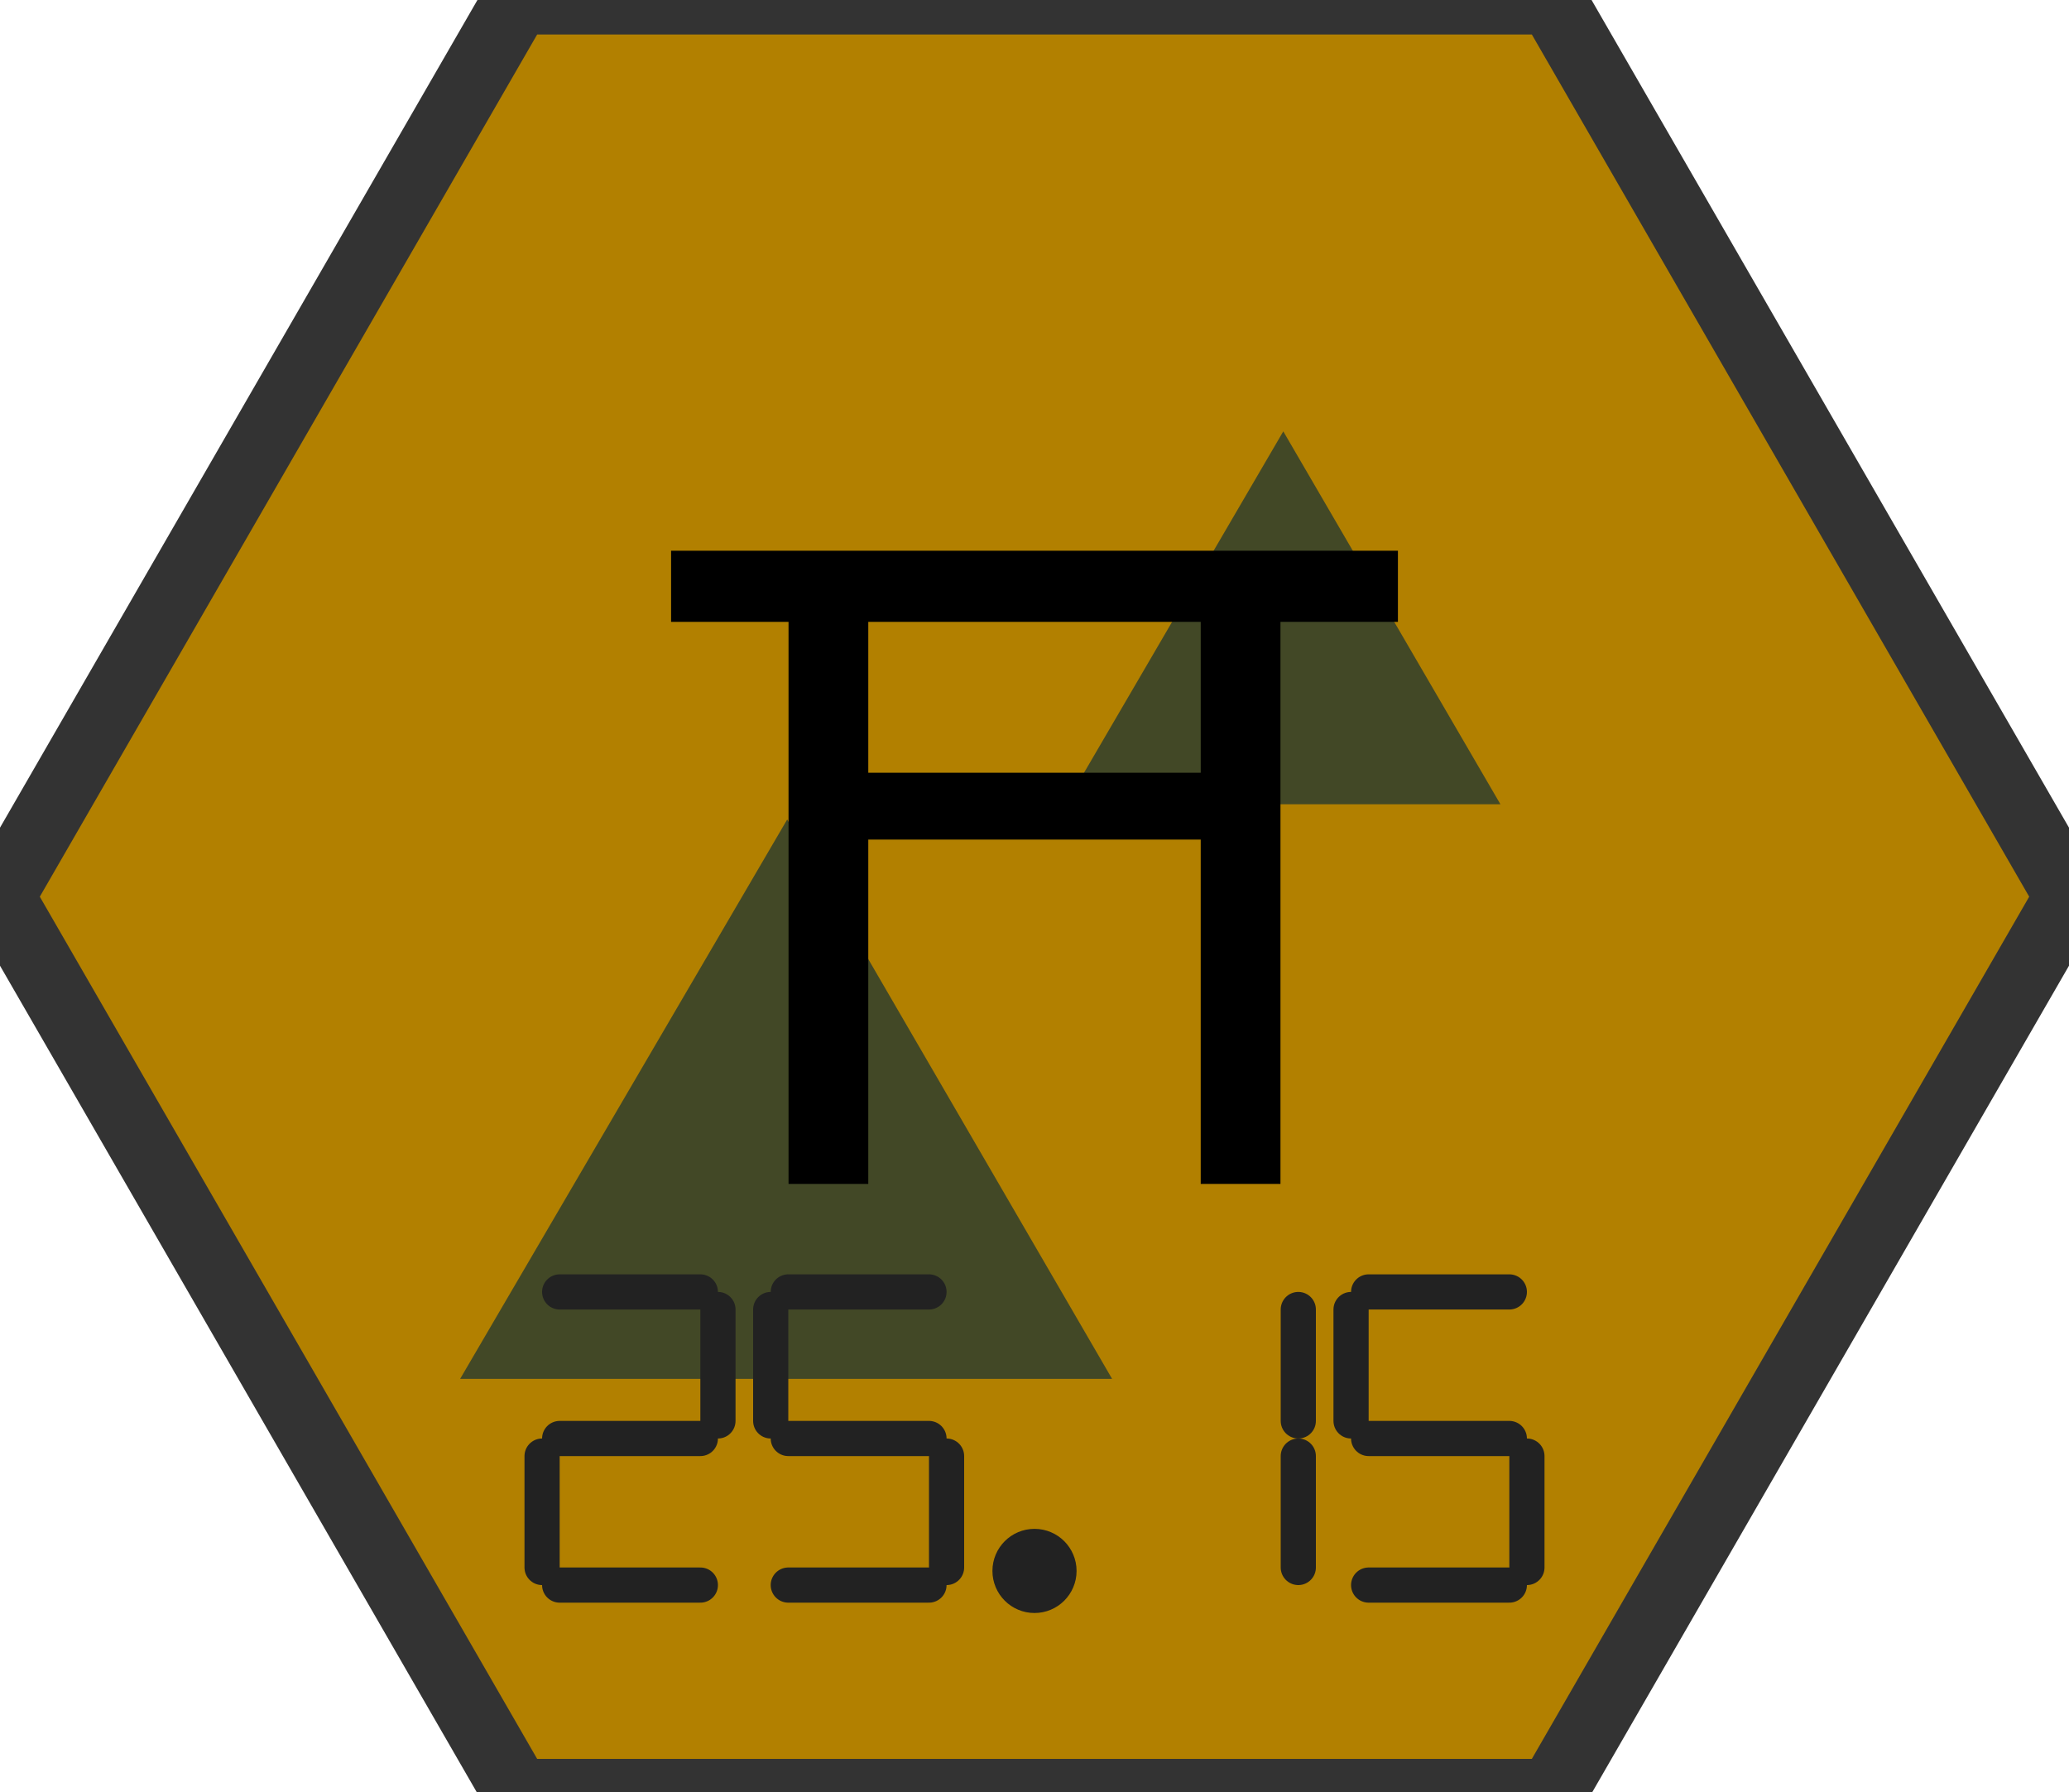
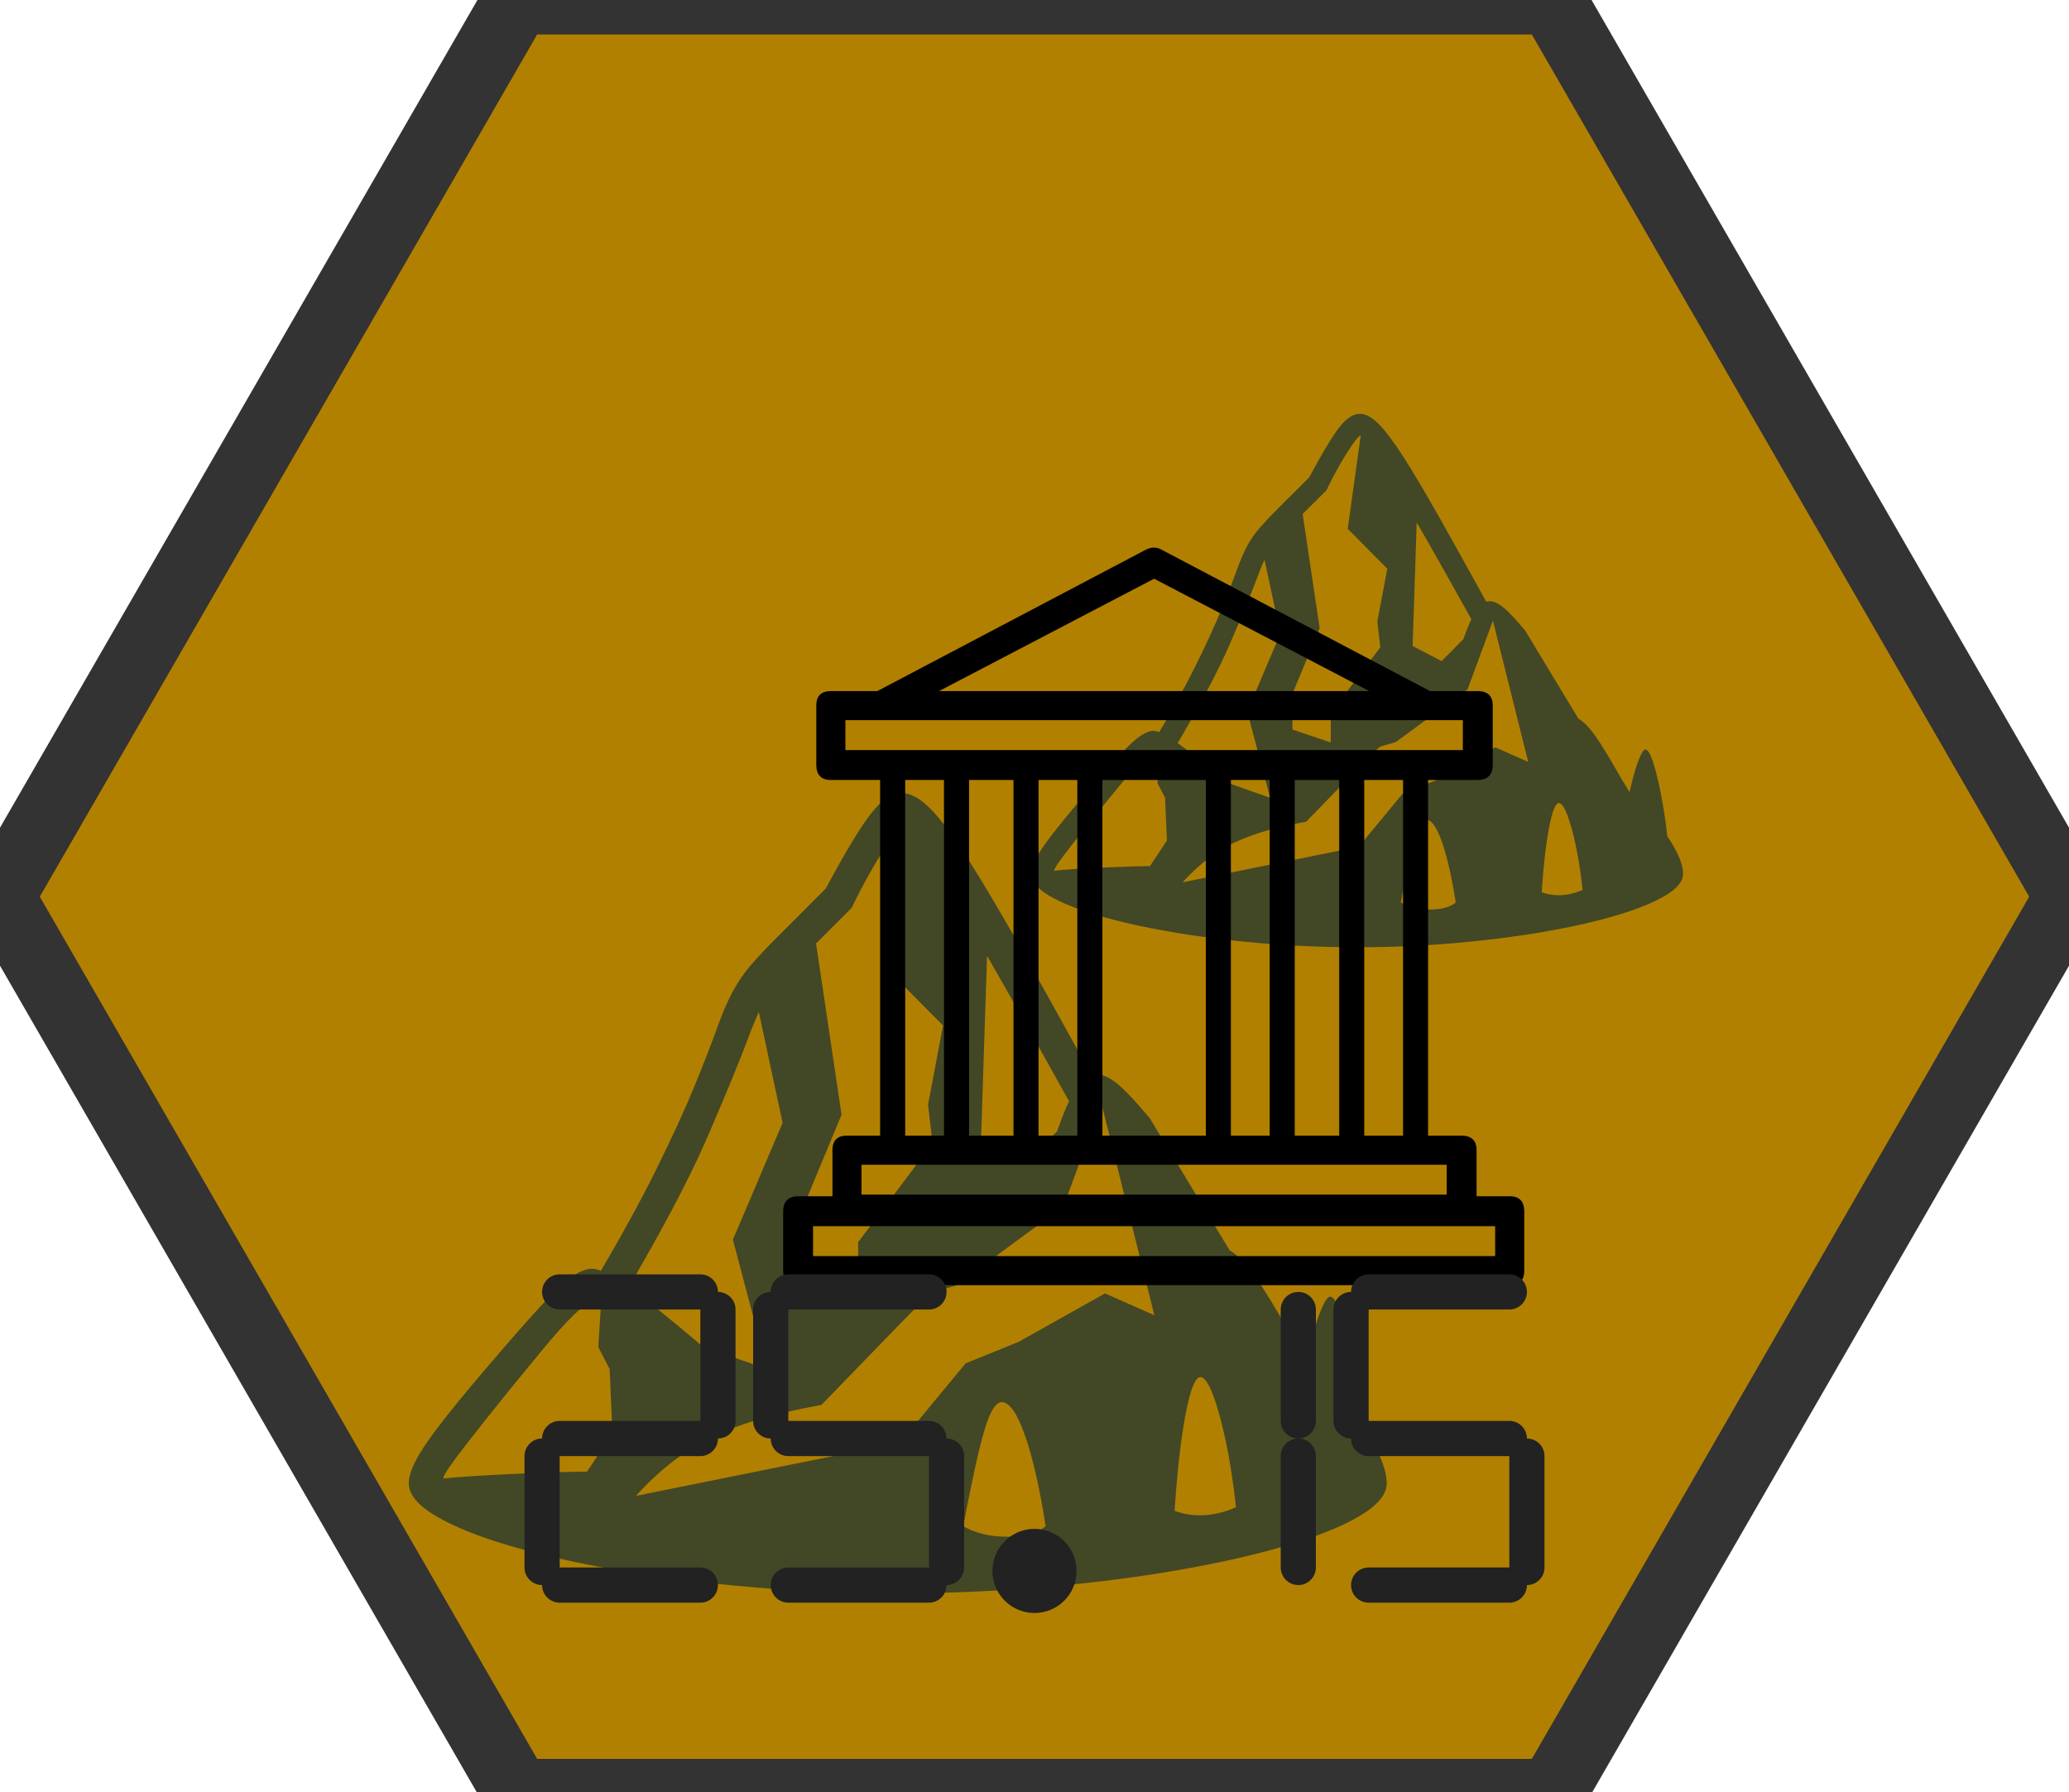
<svg xmlns="http://www.w3.org/2000/svg" xmlns:xlink="http://www.w3.org/1999/xlink" width="60.00" height="51.96" viewBox="0 0 60.00 51.96">
  <a xlink:href="/wiki/25-15/">
    <polygon points="15.0,0.0 45.0,0.0 60.0,26.0 45.0,52.0 15.0,52.0 0.0,26.0" fill="#b28000" stroke="#333333" stroke-width="2" />
-     <text x="22.8" y="33.2" text-anchor="middle" dominant-baseline="middle" font-size="24" font-family="system-ui, sans-serif" fill="#424826">⛰︎</text>
-     <text x="37.2" y="18.8" text-anchor="middle" dominant-baseline="middle" font-size="16.0" font-family="system-ui, sans-serif" fill="#424826">⛰︎</text>
-     <text x="30.0" y="26.0" text-anchor="middle" dominant-baseline="middle" font-size="24" font-family="system-ui, sans-serif" fill="#000000">⛩︎</text>
+     <g transform="translate(10.8,42.8)">
+       <path d="M15.234 3.398Q13.09 3.398 11.027 3.223Q8.965 3.047 7.16 2.736Q5.355 2.426 3.984 2.021Q2.613 1.617 1.834 1.154Q1.055 0.691 1.055 0.211Q1.055 -0.059 1.254 -0.445Q1.453 -0.832 1.928 -1.453Q2.402 -2.074 3.211 -3.023L3.422 -3.27Q4.383 -4.395 4.934 -4.986Q5.484 -5.578 5.807 -5.795Q6.129 -6.012 6.363 -6.012Q6.527 -6.012 6.785 -5.883Q7.043 -5.754 7.424 -5.484Q7.805 -5.215 8.338 -4.787Q8.871 -4.359 9.574 -3.762L12.598 -2.695L19.852 -9.996Q20.156 -10.852 20.402 -11.25Q20.648 -11.648 21.012 -11.648Q21.246 -11.648 21.562 -11.408Q21.879 -11.168 22.547 -10.371L24.855 -6.551Q25.219 -6.328 25.605 -5.777Q25.992 -5.227 26.672 -4.031Q26.965 -3.527 27.311 -2.988Q27.656 -2.449 27.926 -2.086Q28.184 -2.086 28.529 -1.676Q28.875 -1.266 29.145 -0.721Q29.414 -0.176 29.414 0.211Q29.414 0.691 28.635 1.154Q27.855 1.617 26.484 2.021Q25.113 2.426 23.309 2.736Q21.504 3.047 19.441 3.223Q17.379 3.398 15.234 3.398ZM2.051 0.07Q2.367 0.035 2.924 0.0Q3.48 -0.035 4.113 -0.064Q4.746 -0.094 5.314 -0.111Q5.883 -0.129 6.223 -0.129L6.961 -1.242L6.879 -3.105L6.551 -3.738L6.621 -4.875Q6.562 -4.934 6.486 -4.969Q6.41 -5.004 6.328 -5.004Q6.176 -5.004 5.812 -4.646Q5.449 -4.289 4.975 -3.715Q4.5 -3.141 3.973 -2.496Q3.199 -1.535 2.795 -1.014Q2.391 -0.492 2.232 -0.264Q2.074 -0.035 2.051 0.07ZM18.387 1.758Q19.16 1.758 19.523 1.453Q19.266 -0.199 18.926 -1.172Q18.586 -2.145 18.246 -2.145Q18.094 -2.145 17.936 -1.834Q17.777 -1.523 17.59 -0.738Q17.402 0.047 17.133 1.453Q17.672 1.758 18.387 1.758ZM7.641 0.574 15.305 -0.973 17.203 -3.27 18.738 -3.891 21.246 -5.297 22.676 -4.664 21.141 -10.805 20.039 -7.816 16.91 -5.52 16.289 -5.344Q16.207 -5.32 16.025 -5.145Q15.844 -4.969 15.293 -4.406L13.02 -2.062Q11.707 -1.828 10.752 -1.5Q9.797 -1.172 9.059 -0.674Q8.32 -0.176 7.641 0.574ZM24.0 1.137Q24.516 1.137 25.043 0.902Q24.926 -0.176 24.744 -1.025Q24.562 -1.875 24.369 -2.373Q24.176 -2.871 24.012 -2.871Q23.789 -2.871 23.584 -1.805Q23.379 -0.738 23.262 1.008Q23.625 1.137 24.0 1.137ZM12.738 -2.531 11.59 -2.566 10.453 -6.855 11.895 -10.242 10.98 -14.508 12.785 -15.984 13.605 -10.477 12.422 -7.629V-6.07L14.086 -5.508V-6.785L16.242 -9.645L16.113 -10.77L16.547 -13.066L14.824 -14.801L15.469 -19.418L17.859 -16.137L17.648 -9.703L19.336 -8.824ZM7.102 -4.922 6.305 -5.414Q7.477 -7.371 8.197 -8.824Q8.918 -10.277 9.34 -11.309Q9.762 -12.34 10.008 -13.031Q10.242 -13.676 10.465 -14.08Q10.688 -14.484 10.992 -14.836Q11.297 -15.188 11.766 -15.656L13.148 -17.039Q14.016 -18.656 14.473 -19.23Q14.93 -19.805 15.352 -19.805Q15.727 -19.805 16.172 -19.359Q16.617 -18.914 17.262 -17.906Q17.906 -16.898 18.855 -15.217Q19.805 -13.535 21.164 -11.062L20.344 -10.617Q19.242 -12.598 18.369 -14.133Q17.496 -15.668 16.863 -16.723Q16.23 -17.777 15.861 -18.322Q15.492 -18.867 15.398 -18.867Q15.316 -18.867 15.059 -18.504Q14.801 -18.141 14.484 -17.59Q14.168 -17.039 13.898 -16.477L12.422 -15.0Q11.941 -14.52 11.684 -14.209Q11.426 -13.898 11.262 -13.57Q11.098 -13.242 10.898 -12.703Q10.512 -11.672 9.703 -9.803Q8.895 -7.934 7.102 -4.922ZM28.793 -0.75 26.953 -2.742Q27.211 -4.008 27.428 -4.605Q27.645 -5.203 27.773 -5.203Q27.938 -5.203 28.137 -4.559Q28.336 -3.914 28.518 -2.895Q28.699 -1.875 28.793 -0.75Z" fill="#424826" />
+     </g>
+     <g transform="translate(29.2,25.2)">
+       <path d="M10.156 2.266Q8.727 2.266 7.352 2.148Q5.977 2.031 4.773 1.824Q3.57 1.617 2.656 1.348Q1.742 1.078 1.223 0.77Q0.703 0.461 0.703 0.141Q0.703 -0.039 0.836 -0.297Q0.969 -0.555 1.285 -0.969Q1.602 -1.383 2.141 -2.016L2.281 -2.18Q2.922 -2.93 3.289 -3.324Q3.656 -3.719 3.871 -3.863Q4.086 -4.008 4.242 -4.008Q4.352 -4.008 4.523 -3.922Q4.695 -3.836 4.949 -3.656Q5.203 -3.477 5.559 -3.191Q5.914 -2.906 6.383 -2.508L8.398 -1.797L13.234 -6.664Q13.438 -7.234 13.602 -7.5Q13.766 -7.766 14.008 -7.766Q14.164 -7.766 14.375 -7.605Q14.586 -7.445 15.031 -6.914L16.57 -4.367Q16.812 -4.219 17.07 -3.852Q17.328 -3.484 17.781 -2.688Q17.977 -2.352 18.207 -1.992Q18.438 -1.633 18.617 -1.391Q18.789 -1.391 19.02 -1.117Q19.25 -0.844 19.43 -0.48Q19.609 -0.117 19.609 0.141Q19.609 0.461 19.09 0.77Q18.57 1.078 17.656 1.348Q16.742 1.617 15.539 1.824Q14.336 2.031 12.961 2.148Q11.586 2.266 10.156 2.266ZM1.367 0.047Q1.578 0.023 1.949 0.0Q2.32 -0.023 2.742 -0.043Q3.164 -0.062 3.543 -0.074Q3.922 -0.086 4.148 -0.086L4.641 -0.828L4.586 -2.07L4.367 -2.492L4.414 -3.25Q4.375 -3.289 4.324 -3.312Q4.273 -3.336 4.219 -3.336Q4.117 -3.336 3.875 -3.098Q3.633 -2.859 3.316 -2.477Q3.0 -2.094 2.648 -1.664Q2.133 -1.023 1.863 -0.676Q1.594 -0.328 1.488 -0.176Q1.383 -0.023 1.367 0.047ZM12.258 1.172Q12.773 1.172 13.016 0.969Q12.844 -0.133 12.617 -0.781Q12.391 -1.43 12.164 -1.43Q12.062 -1.43 11.957 -1.223Q11.852 -1.016 11.727 -0.492Q11.602 0.031 11.422 0.969Q11.781 1.172 12.258 1.172ZM5.094 0.383 10.203 -0.648 11.469 -2.18 12.492 -2.594 14.164 -3.531 15.117 -3.109 14.094 -7.203 13.359 -5.211 11.273 -3.68 10.859 -3.562Q10.805 -3.547 10.684 -3.43Q10.562 -3.312 10.195 -2.938L8.68 -1.375Q7.805 -1.219 7.168 -1.0Q6.531 -0.781 6.039 -0.449Q5.547 -0.117 5.094 0.383ZM16.0 0.758Q16.344 0.758 16.695 0.602Q16.617 -0.117 16.496 -0.684Q16.375 -1.25 16.246 -1.582Q16.117 -1.914 16.008 -1.914Q15.859 -1.914 15.723 -1.203Q15.586 -0.492 15.508 0.672Q15.75 0.758 16.0 0.758ZM8.492 -1.688 7.727 -1.711 6.969 -4.57 7.93 -6.828 7.32 -9.672 8.523 -10.656 9.07 -6.984 8.281 -5.086V-4.047L9.391 -3.672V-4.523L10.828 -6.43L10.742 -7.18L11.031 -8.711L9.883 -9.867L10.312 -12.945L11.906 -10.758L11.766 -6.469L12.891 -5.883ZM4.734 -3.281 4.203 -3.609Q4.984 -4.914 5.465 -5.883Q5.945 -6.852 6.227 -7.539Q6.508 -8.227 6.672 -8.688Q6.828 -9.117 6.977 -9.387Q7.125 -9.656 7.328 -9.891Q7.531 -10.125 7.844 -10.438L8.766 -11.359Q9.344 -12.438 9.648 -12.82Q9.953 -13.203 10.234 -13.203Q10.484 -13.203 10.781 -12.906Q11.078 -12.609 11.508 -11.938Q11.938 -11.266 12.57 -10.145Q13.203 -9.023 14.109 -7.375L13.562 -7.078Q12.828 -8.398 12.246 -9.422Q11.664 -10.445 11.242 -11.148Q10.82 -11.852 10.574 -12.215Q10.328 -12.578 10.266 -12.578Q10.211 -12.578 10.039 -12.336Q9.867 -12.094 9.656 -11.727Q9.445 -11.359 9.266 -10.984L8.281 -10.0Q7.961 -9.68 7.789 -9.473Q7.617 -9.266 7.508 -9.047Q7.398 -8.828 7.266 -8.469Q7.008 -7.781 6.469 -6.535Q5.93 -5.289 4.734 -3.281ZM19.195 -0.5 17.969 -1.828Q18.141 -2.672 18.285 -3.07Q18.43 -3.469 18.516 -3.469Q18.625 -3.469 18.758 -3.039Q18.891 -2.609 19.012 -1.93Q19.133 -1.25 19.195 -0.5Z" fill="#424826" />
+     </g>
+     <g transform="translate(18.0,35.6)">
+       <path d="M4.711 1.242Q4.711 1.664 5.156 1.664H25.781Q26.203 1.664 26.203 1.242V-0.469Q26.203 -0.914 25.781 -0.914H5.156Q4.711 -0.914 4.711 -0.469ZM5.578 -0.047H25.359V0.82H5.578ZM5.672 -13.43Q5.672 -12.984 6.094 -12.984H24.844Q25.289 -12.984 25.289 -13.43V-15.141Q25.289 -15.562 24.844 -15.562H6.094Q5.672 -15.562 5.672 -15.141ZM6.516 -14.719H24.422V-13.852H6.516ZM6.141 -0.539Q6.141 -0.117 6.562 -0.117H24.375Q24.82 -0.117 24.82 -0.539V-2.25Q24.82 -2.672 24.375 -2.672H6.562Q6.141 -2.672 6.141 -2.25ZM6.984 -1.828H23.953V-0.961H6.984ZM7.523 -2.18Q7.523 -1.828 7.875 -1.828H9.727Q10.102 -1.828 10.102 -2.18V-13.477Q10.102 -13.852 9.727 -13.852H7.875Q7.523 -13.852 7.523 -13.477ZM8.25 -13.125H9.375V-2.555H8.25ZM11.391 -2.18Q11.391 -1.828 11.742 -1.828H13.594Q13.969 -1.828 13.969 -2.18V-13.477Q13.969 -13.852 13.594 -13.852H11.742Q11.391 -13.852 11.391 -13.477ZM12.117 -13.125H13.242V-2.555H12.117ZM20.836 -2.18Q20.836 -1.828 21.188 -1.828H23.039Q23.414 -1.828 23.414 -2.18V-13.477Q23.414 -13.852 23.039 -13.852H21.188Q20.836 -13.852 20.836 -13.477ZM21.562 -13.125H22.688V-2.555H21.562ZM15.234 -19.664 7.266 -15.469Q6.891 -15.281 7.102 -14.906Q7.242 -14.719 7.5 -14.719H23.438Q23.883 -14.719 23.883 -15.117Q23.883 -15.352 23.648 -15.469L15.68 -19.664Q15.469 -19.781 15.234 -19.664ZM15.469 -18.82 21.75 -15.539H9.188ZM16.969 -2.18Q16.969 -1.828 17.32 -1.828H19.172Q19.547 -1.828 19.547 -2.18V-13.477Q19.547 -13.852 19.172 -13.852H17.32Q16.969 -13.852 16.969 -13.477ZM17.695 -13.125H18.82V-2.555H17.695Z" fill="#000000" />
+     </g>
    <g fill="none" stroke="#222222" stroke-width="1.02" stroke-linecap="round" stroke-linejoin="round">
      <path d="M 16.23 37.46 L 20.31 37.46" />
      <path d="M 20.82 37.97 L 20.82 41.20" />
      <path d="M 16.23 41.71 L 20.31 41.71" />
      <path d="M 15.72 42.22 L 15.72 45.45" />
      <path d="M 16.23 45.96 L 20.31 45.96" />
      <path d="M 22.86 37.46 L 26.94 37.46" />
      <path d="M 22.35 37.97 L 22.35 41.20" />
      <path d="M 22.86 41.71 L 26.94 41.71" />
      <path d="M 27.45 42.22 L 27.45 45.45" />
      <path d="M 22.86 45.96 L 26.94 45.96" />
      <circle cx="30.00" cy="45.55" r="0.71" fill="#222222" />
      <path d="M 37.65 37.97 L 37.65 41.20" />
      <path d="M 37.65 42.22 L 37.65 45.45" />
      <path d="M 39.69 37.46 L 43.77 37.46" />
      <path d="M 39.18 37.97 L 39.18 41.20" />
      <path d="M 39.69 41.71 L 43.77 41.71" />
      <path d="M 44.28 42.22 L 44.28 45.45" />
      <path d="M 39.69 45.96 L 43.77 45.96" />
    </g>
  </a>
</svg>
